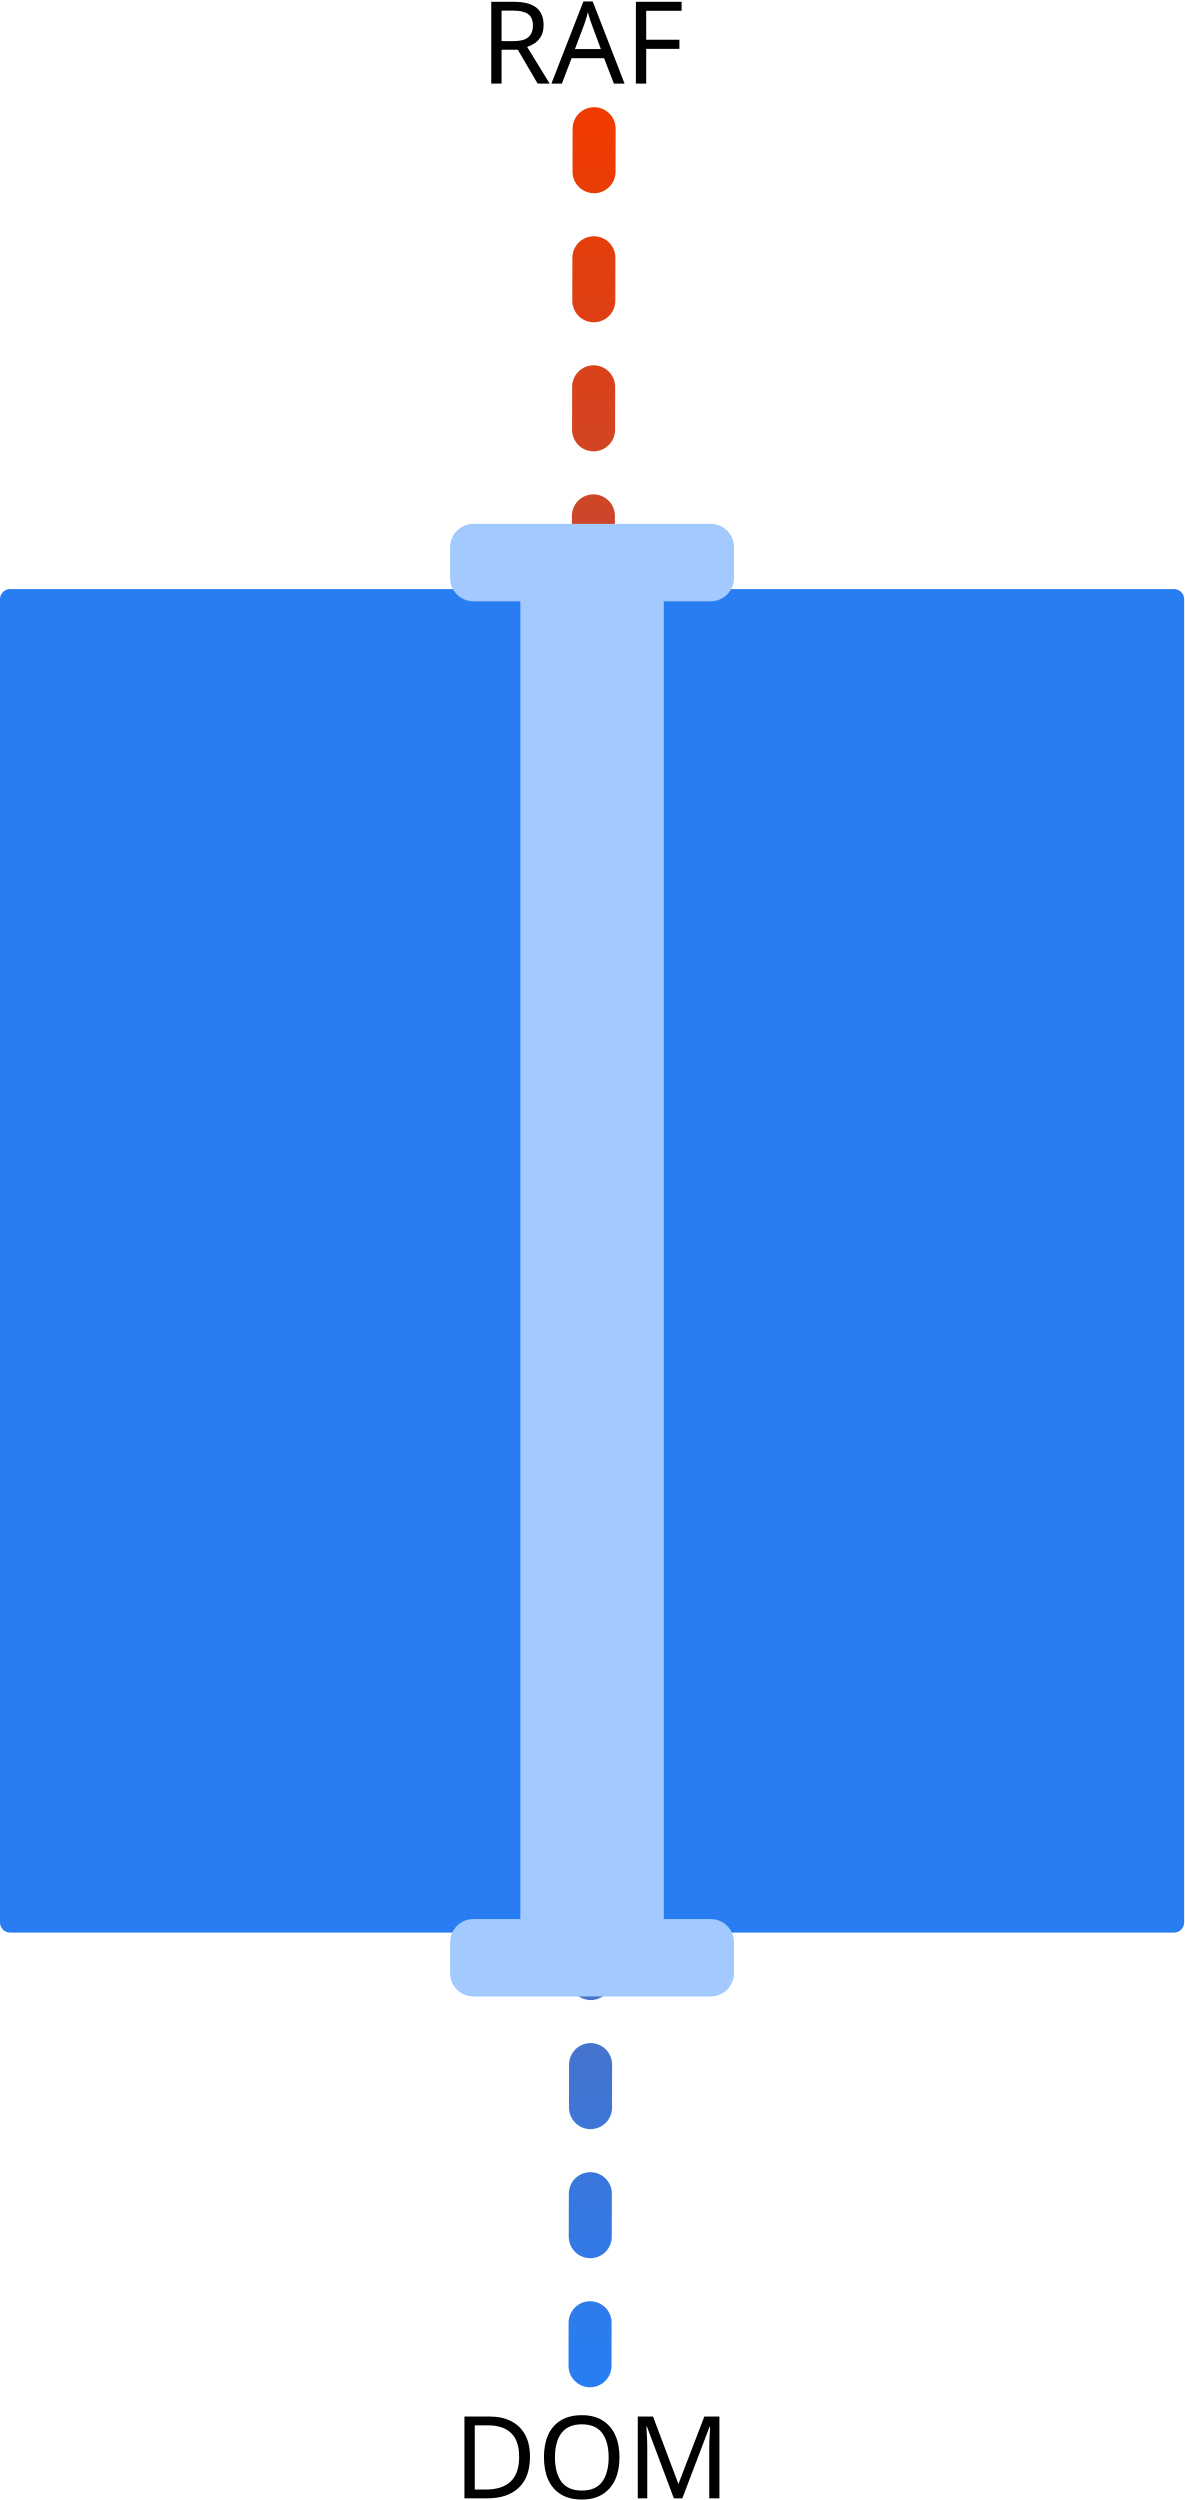
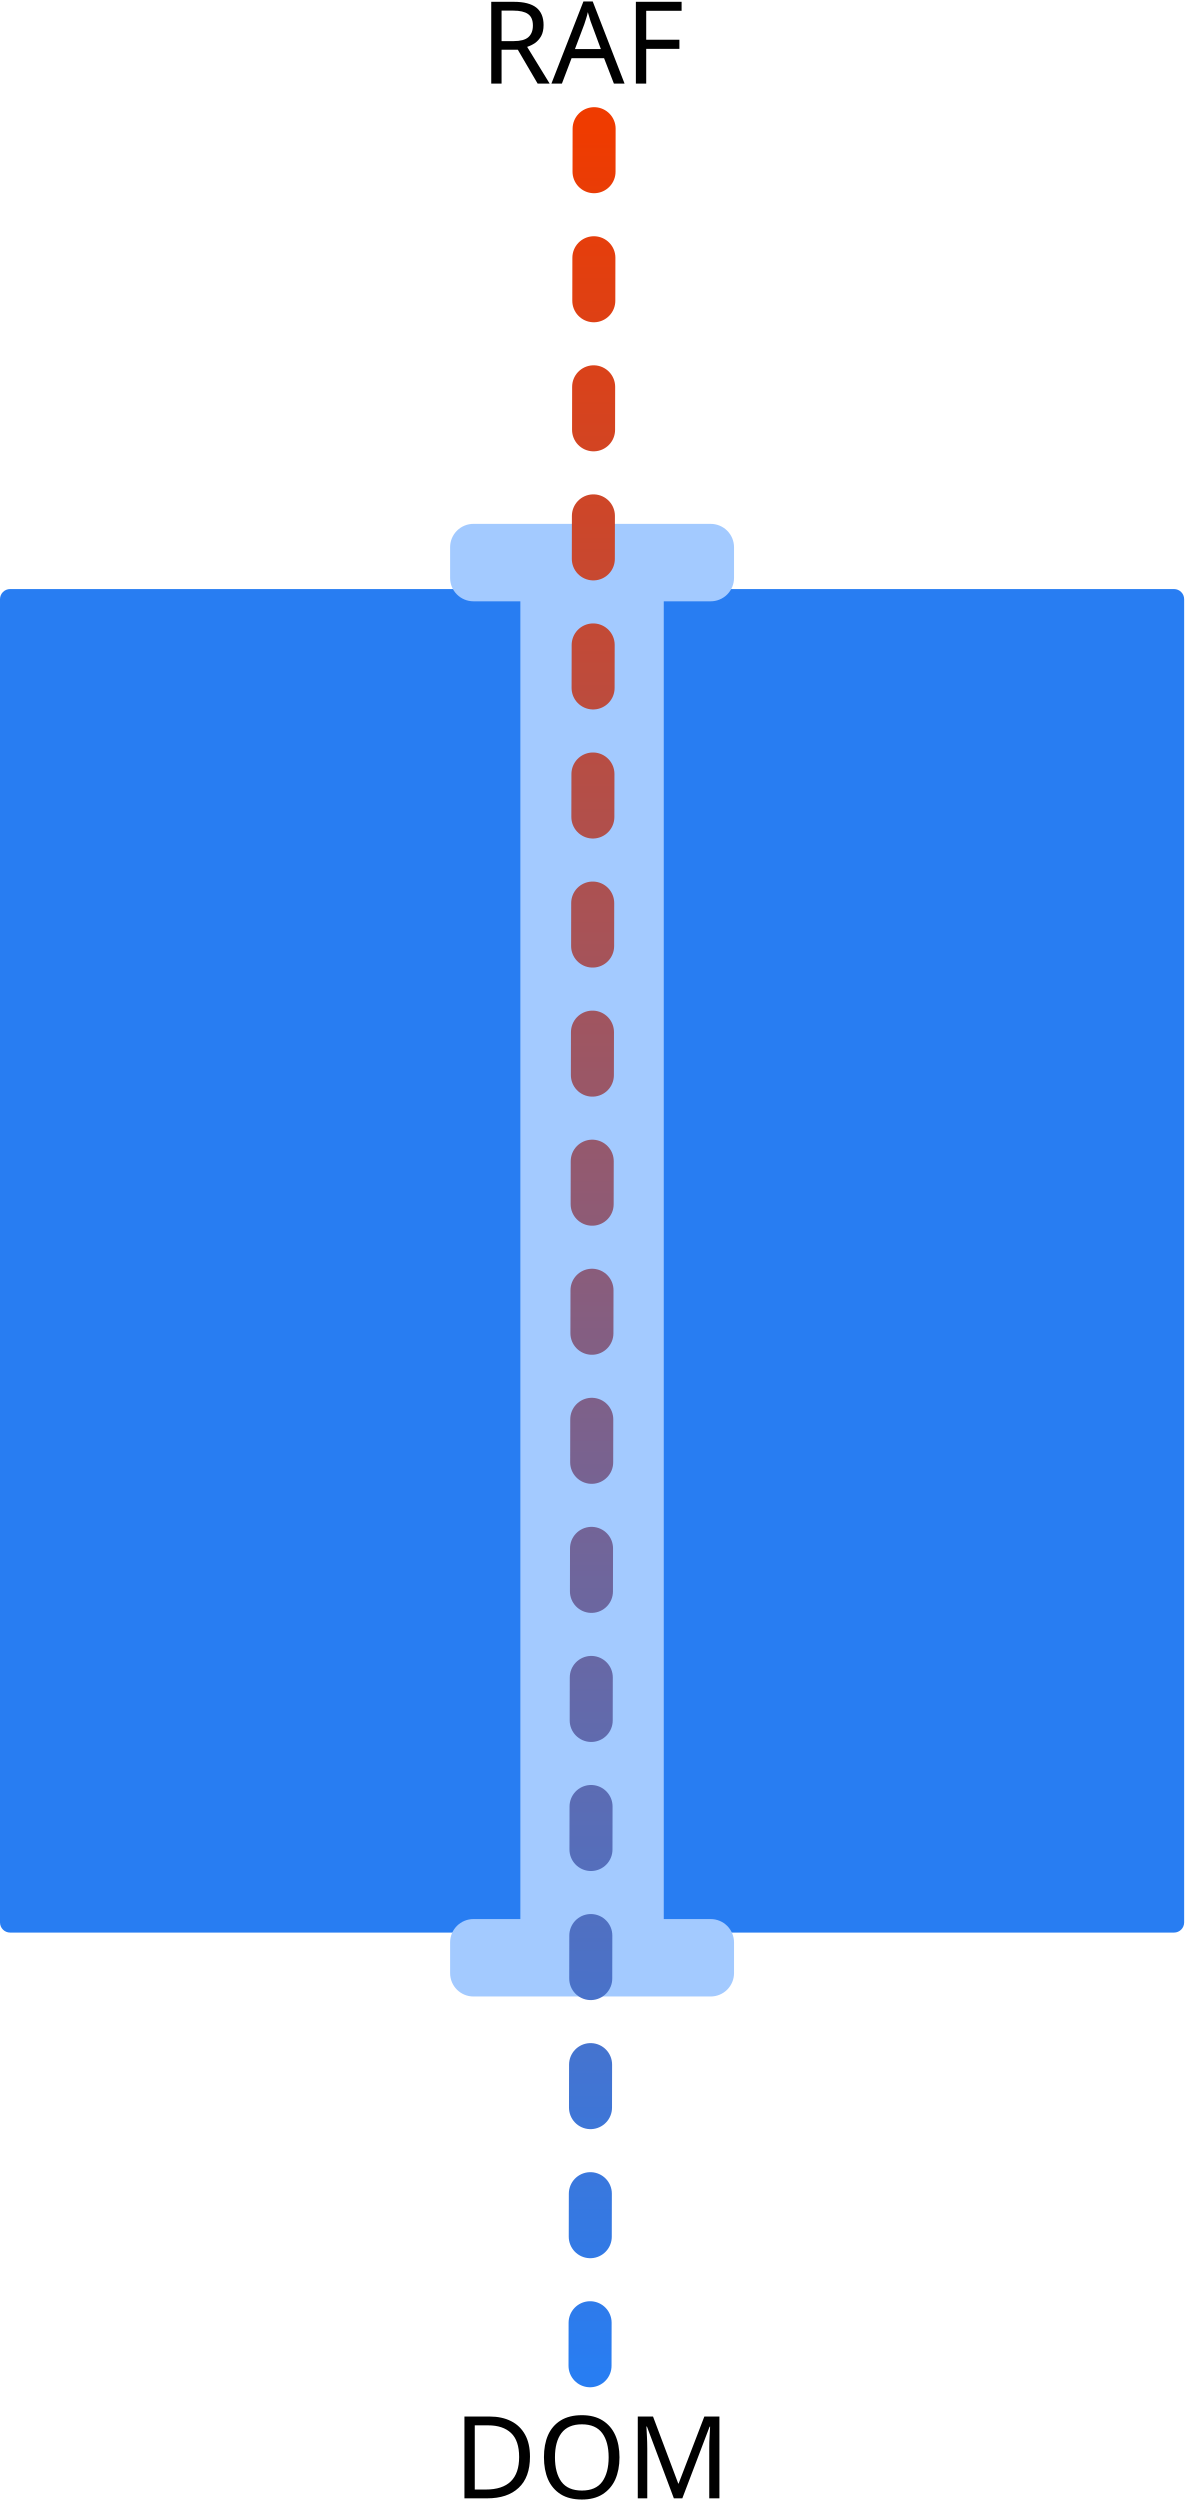
<svg xmlns="http://www.w3.org/2000/svg" xmlns:xlink="http://www.w3.org/1999/xlink" width="412.901" height="871.727" viewBox="0 0 109.247 230.644">
  <defs>
    <linearGradient id="a">
      <stop offset="0" stop-color="#ef3b00" />
      <stop offset=".034" stop-color="#e83d08" />
      <stop offset="1" stop-color="#287df2" />
    </linearGradient>
    <linearGradient xlink:href="#a" id="b" x1="213.368" y1="68.702" x2="212.99" y2="275.682" gradientUnits="userSpaceOnUse" gradientTransform="translate(11.717 -12.7)" />
  </defs>
  <g transform="translate(-170.273 -44.13)">
    <rect class="appland" width="109.247" height="123.952" x="170.273" y="98.474" ry=".935" fill="#287df2" stroke-width=".555" />
    <text style="line-height:6.615px" x="214.561" y="51.845" font-weight="400" font-size="10.583" font-family="sans-serif" letter-spacing="0" word-spacing="0" stroke-width=".265">
      <tspan x="214.561" y="51.845">RAF</tspan>
    </text>
-     <path d="M225.085 56.002l-.378 206.98" class="raf-stream" fill="none" fill-rule="evenodd" stroke="url(#b)" stroke-width="3.969" stroke-linecap="round" stroke-miterlimit="10" stroke-dasharray="3.969,7.938" />
    <path style="line-height:normal;font-variant-ligatures:normal;font-variant-position:normal;font-variant-caps:normal;font-variant-numeric:normal;font-variant-alternates:normal;font-feature-settings:normal;text-indent:0;text-align:start;text-decoration-line:none;text-decoration-style:solid;text-decoration-color:#000;text-transform:none;text-orientation:mixed;shape-padding:0;isolation:auto;mix-blend-mode:normal" d="M213.957 92.46a2.153 2.153 0 0 0-2.158 2.159v2.828c0 1.195.962 2.158 2.158 2.158h4.323v121.573h-4.323a2.153 2.153 0 0 0-2.158 2.158v2.827c0 1.196.962 2.159 2.158 2.159h21.878a2.154 2.154 0 0 0 2.158-2.159v-2.827a2.153 2.153 0 0 0-2.158-2.158h-4.324V99.605h4.324a2.153 2.153 0 0 0 2.158-2.158v-2.828a2.153 2.153 0 0 0-2.158-2.158z" color="#000" font-weight="400" font-family="sans-serif" white-space="normal" overflow="visible" fill="#a3caff" fill-rule="evenodd" stroke-width="13.229" />
+     <path d="M225.085 56.002l-.378 206.98" class="stream raf-stream" fill="none" fill-rule="evenodd" stroke="url(#b)" stroke-width="3.969" stroke-linecap="round" stroke-miterlimit="10" stroke-dasharray="3.969,7.938" />
    <text y="274.624" x="212.09" style="line-height:6.615px" font-weight="400" font-size="10.583" font-family="sans-serif" letter-spacing="0" word-spacing="0" stroke-width=".265">
      <tspan y="274.624" x="212.09">DOM</tspan>
    </text>
  </g>
</svg>
